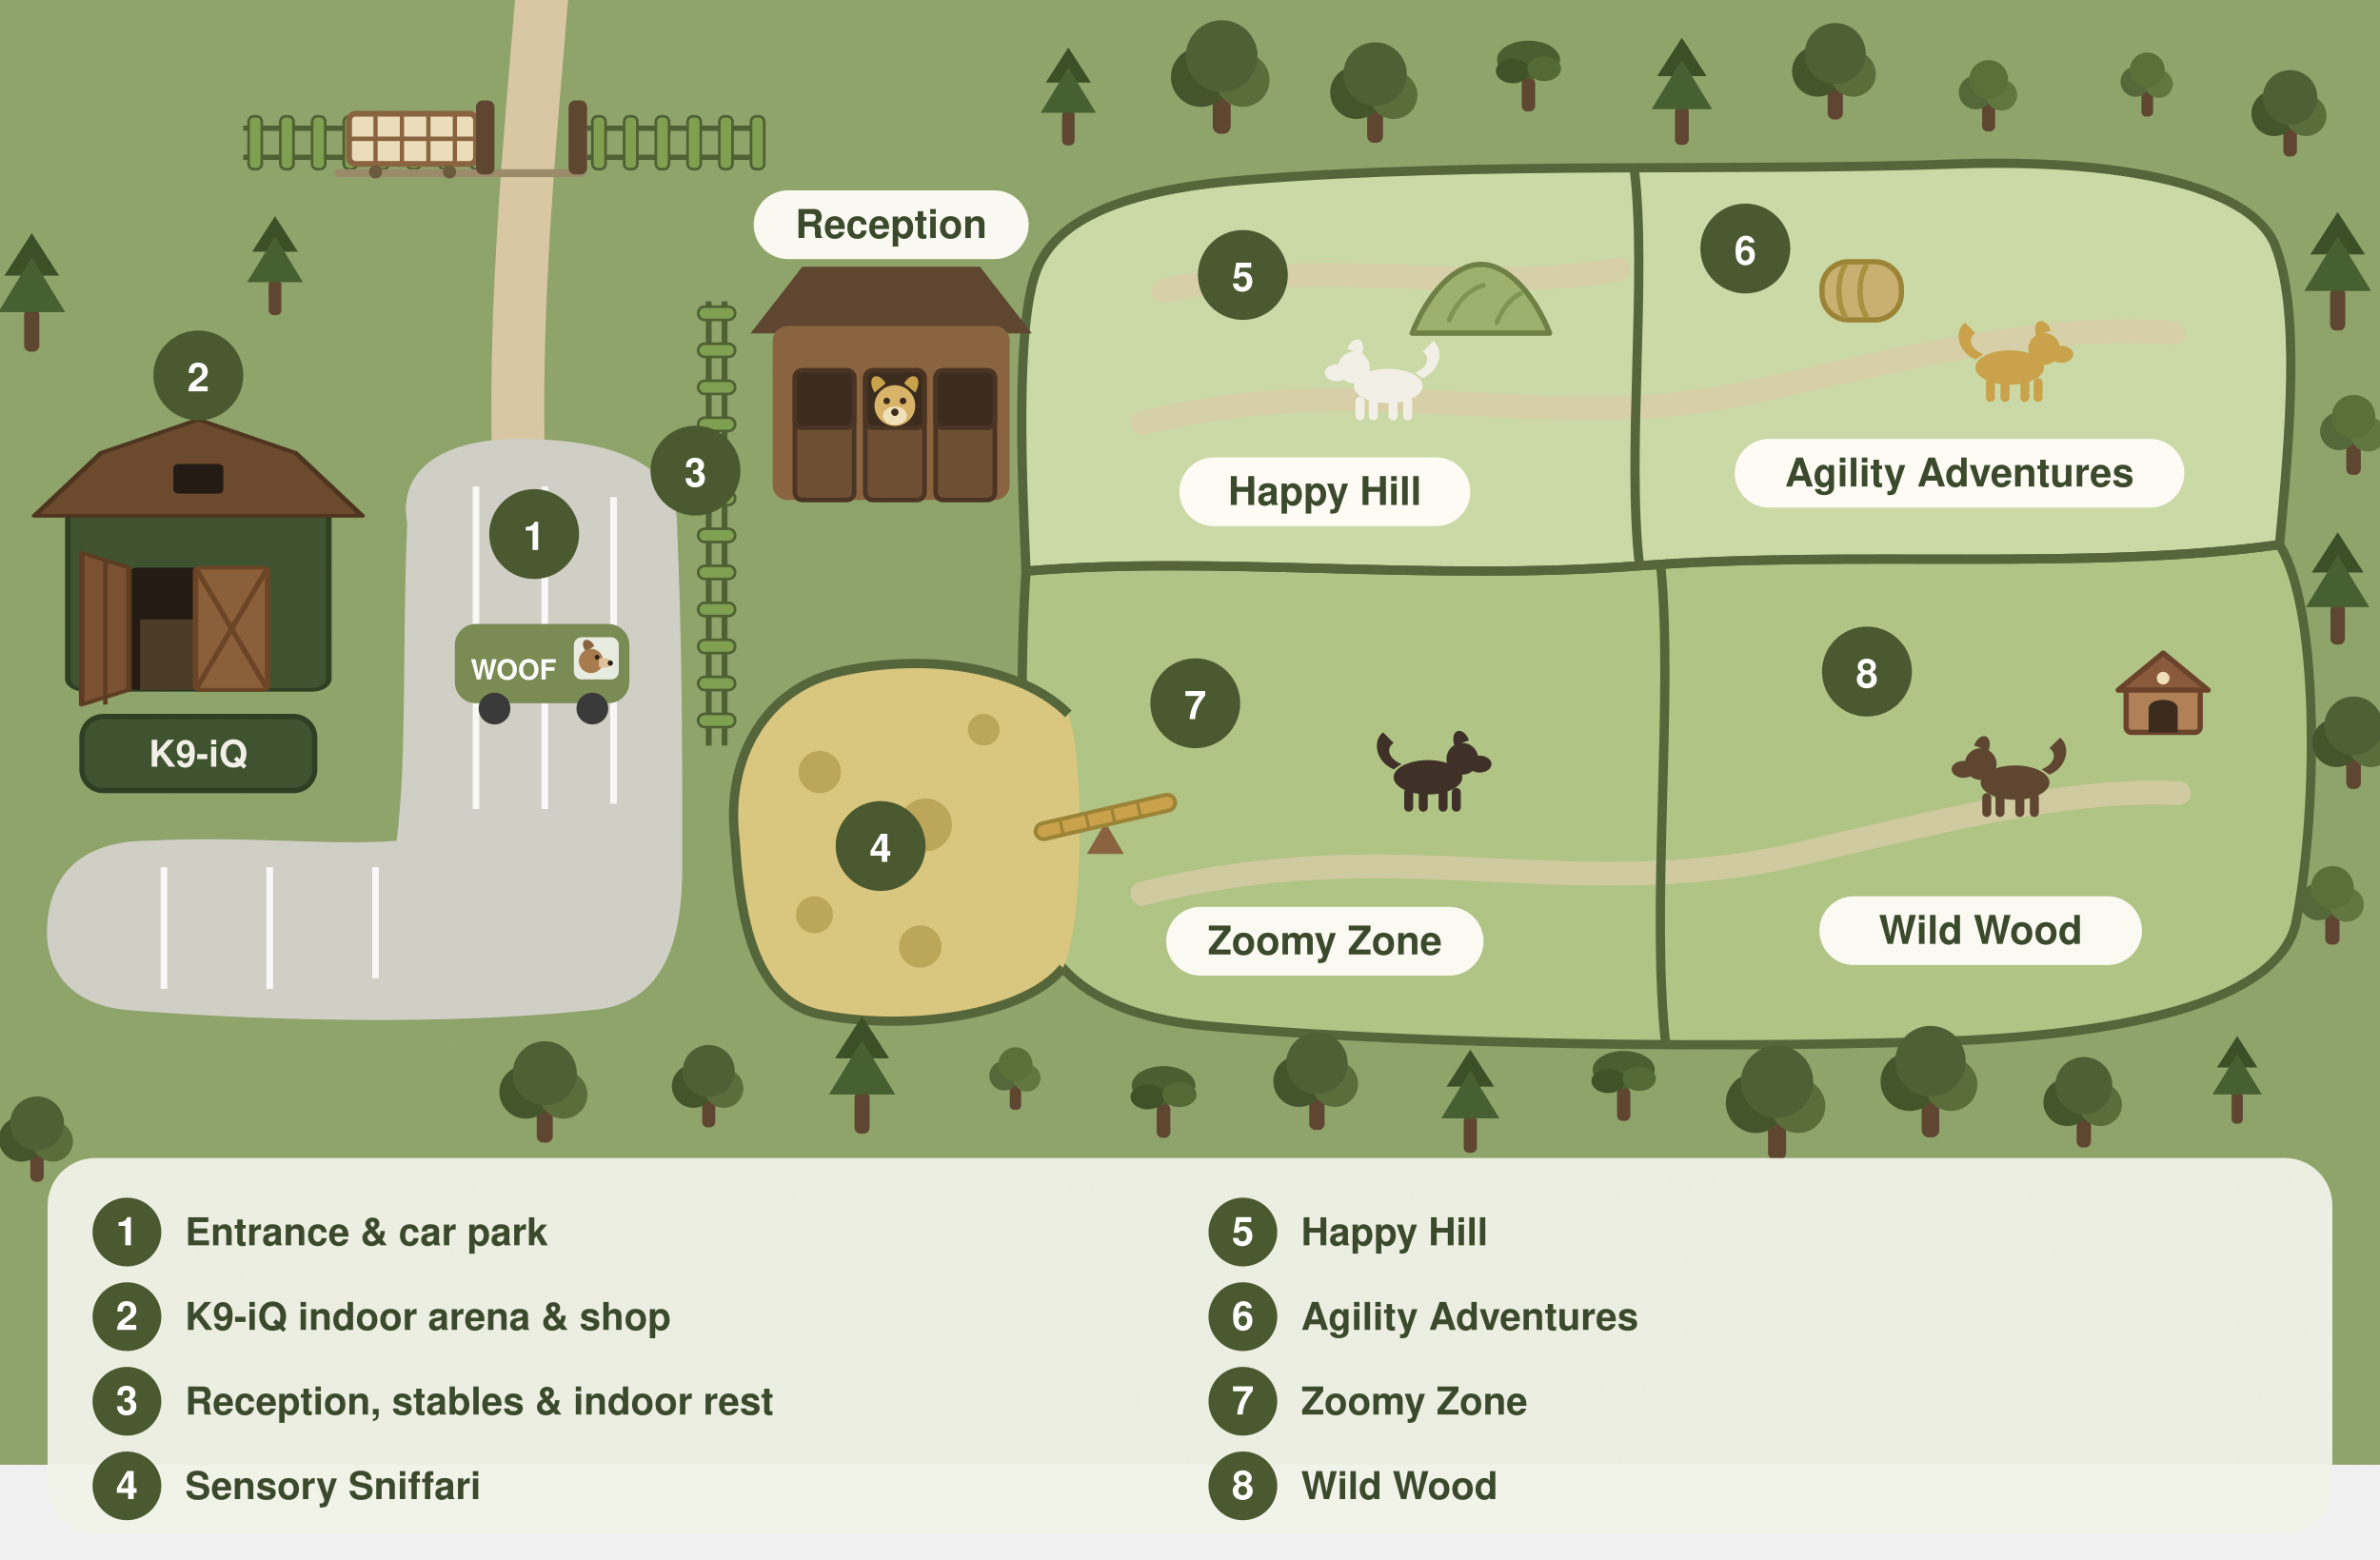
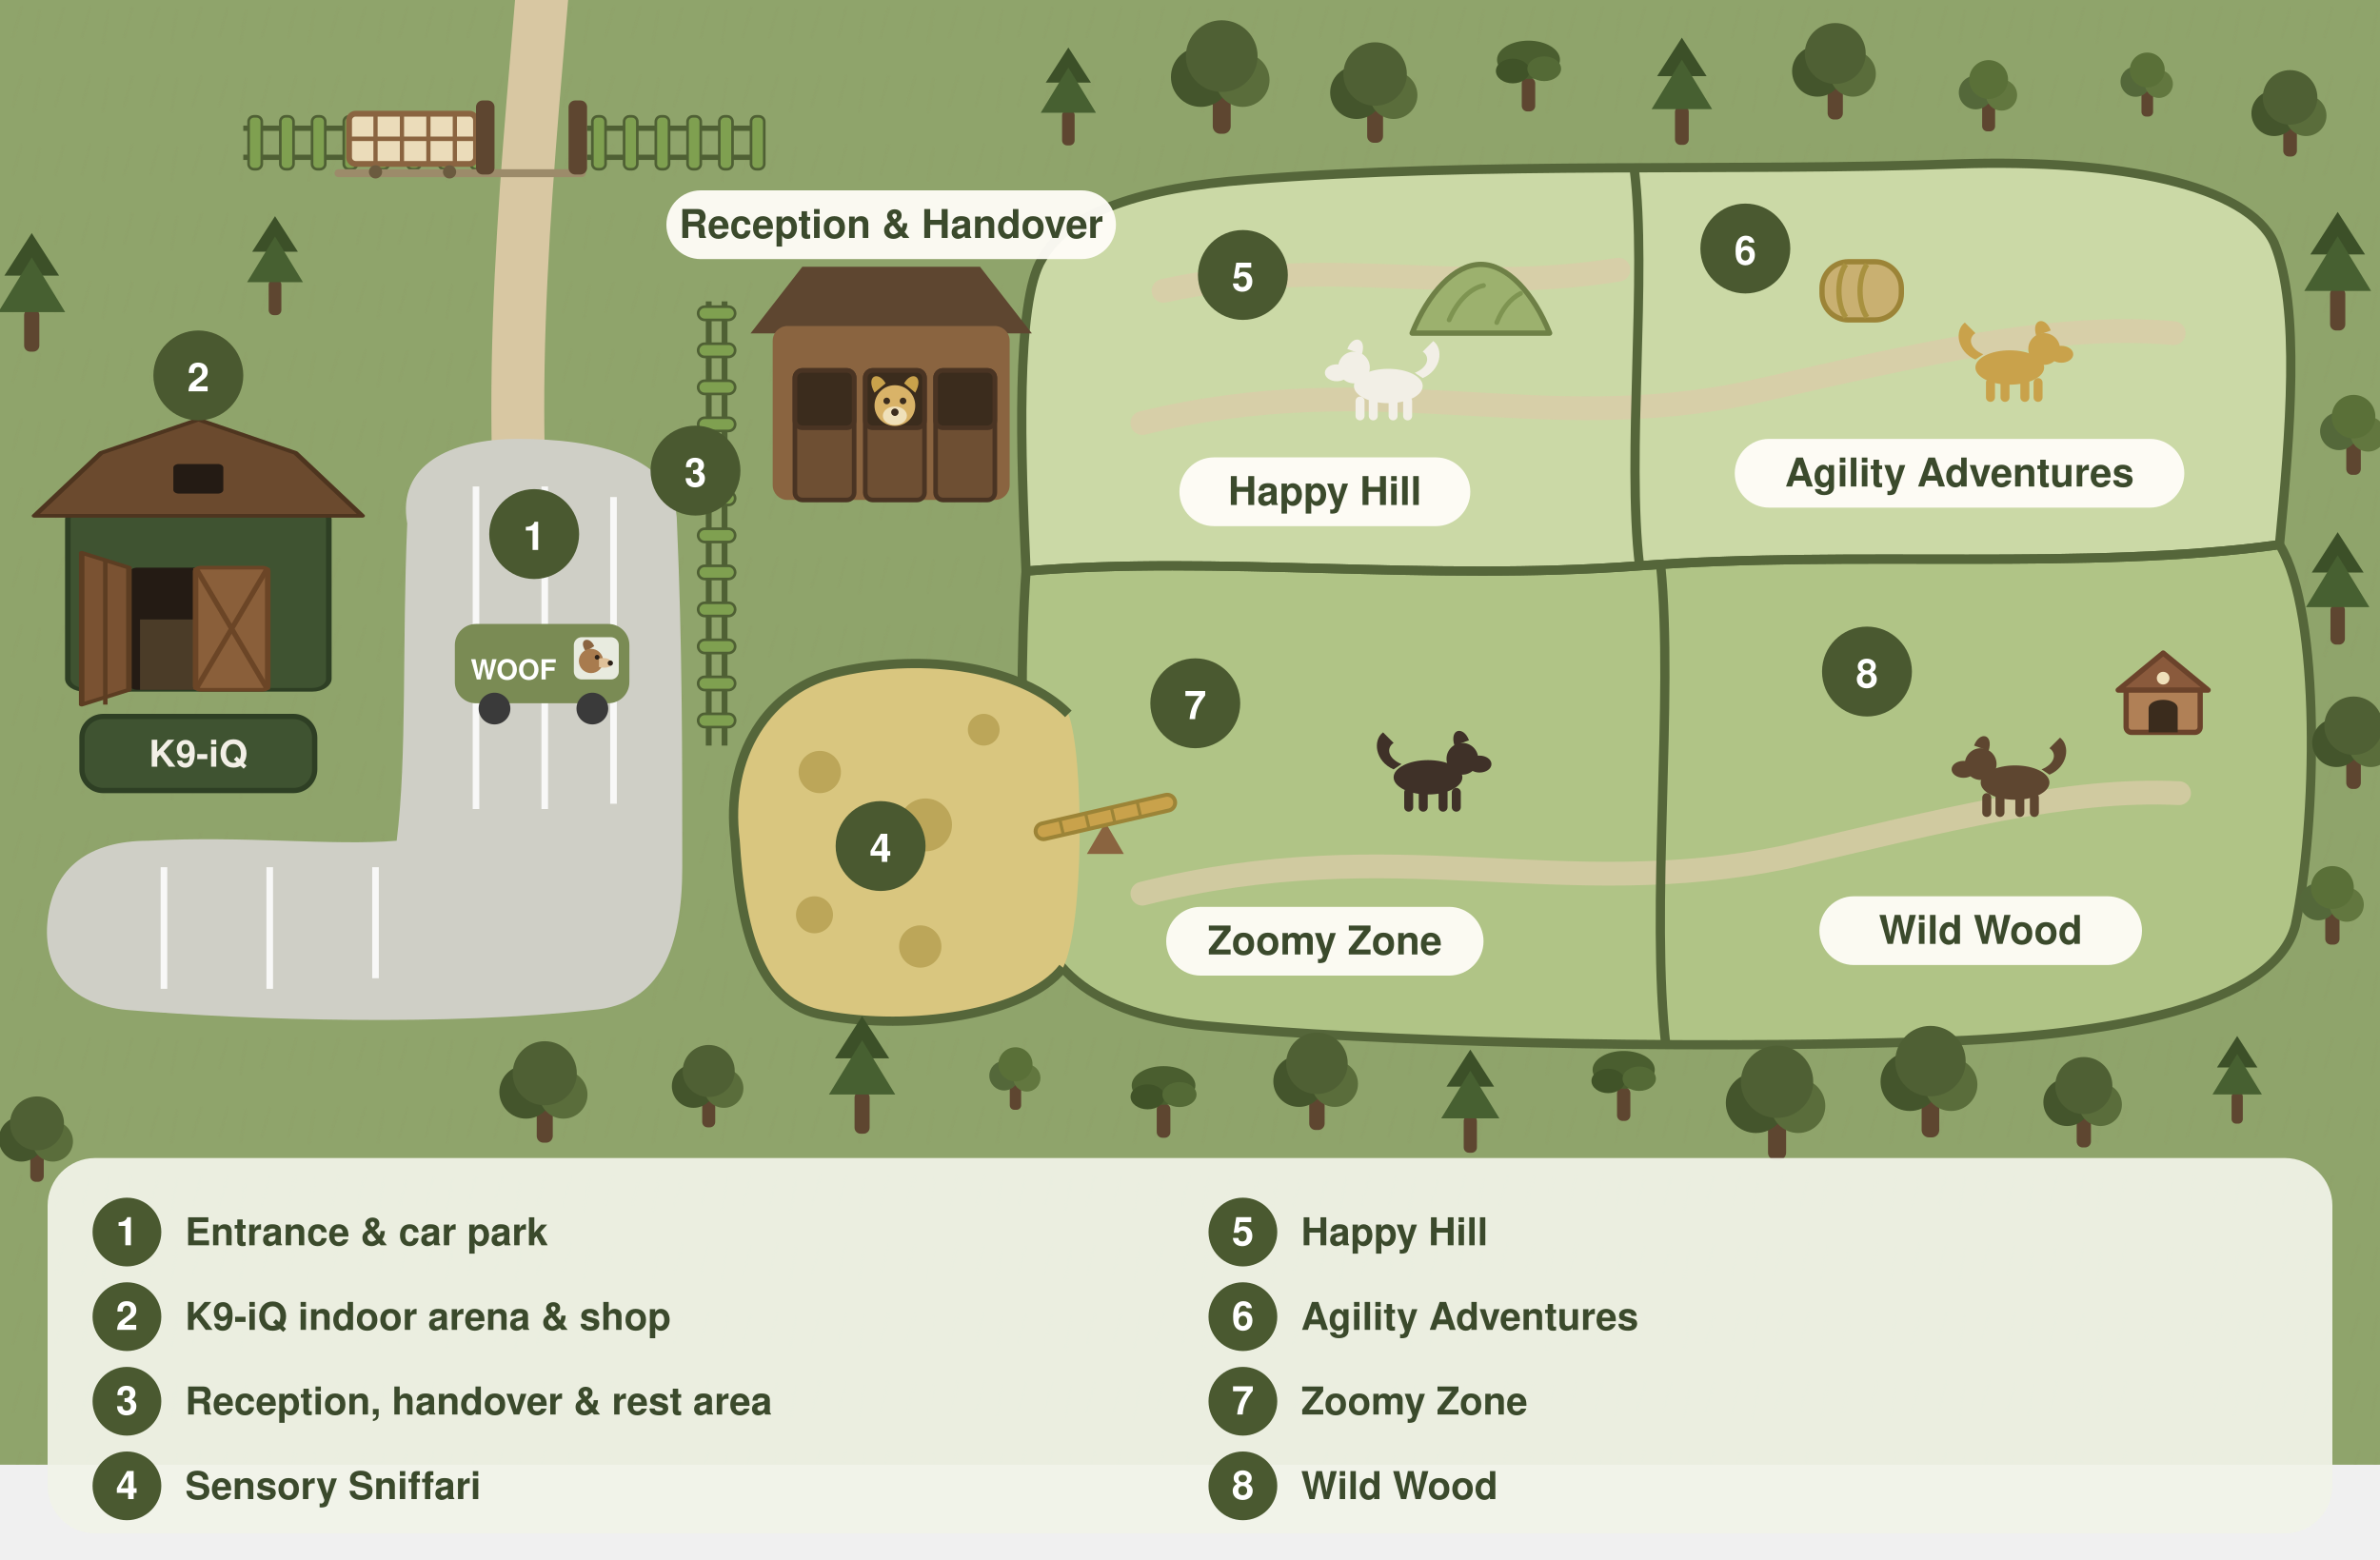
<svg xmlns="http://www.w3.org/2000/svg" viewBox="0 86 900 590" role="img" aria-labelledby="mapTitle mapDesc" font-family="system-ui, -apple-system, 'Segoe UI', Helvetica, sans-serif">
  <defs>
    <pattern id="grassTex" width="26" height="26" patternUnits="userSpaceOnUse">
      <path d="M5 22c1-4 2-7 3-11M13 24c1-5 1-8 2-12M21 22c1-4 2-7 3-11" stroke="#8FA168" stroke-width="1.4" fill="none" stroke-linecap="round" opacity=".38" />
    </pattern>
    <g id="tree">
      <rect x="-3" y="5" width="6" height="15" rx="2.5" fill="#5E4630" />
      <circle cx="-7" cy="1" r="10" fill="#44552C" />
      <circle cx="7" cy="2" r="9" fill="#5A6D3B" />
      <circle cx="0" cy="-6" r="12" fill="#4F6034" />
    </g>
    <g id="dog">
      <path d="M-13 -3C-20 -6 -21 -14 -17 -17L-13 -13C-16 -11 -15 -7 -10 -5Z" />
      <ellipse cx="0" cy="0" rx="13" ry="6.5" />
      <rect x="-9" y="4" width="3.4" height="9" rx="1.7" />
      <rect x="-3.5" y="4" width="3.4" height="9" rx="1.7" />
      <rect x="4" y="4" width="3.4" height="9" rx="1.7" />
      <rect x="9" y="4" width="3.4" height="9" rx="1.7" />
      <circle cx="13" cy="-7" r="6" />
      <ellipse cx="19.5" cy="-5" rx="4.5" ry="3.2" />
      <path d="M10 -12C8 -18.5 13.5 -19.5 15.5 -14Z" />
    </g>
    <g id="bale">
      <rect x="-15" y="-11" width="30" height="22" rx="10" fill="#C9B071" />
      <rect x="-15" y="-11" width="30" height="22" rx="10" fill="none" stroke="#9C8437" stroke-width="2" />
      <path d="M-6 -10C-9.5 -5 -9.5 5 -6 10M2 -10C-1.5 -5 -1.5 5 2 10" stroke="#A8913F" stroke-width="2" fill="none" />
    </g>
    <g id="tree2">
      <rect x="-2.5" y="6" width="5" height="14" rx="2" fill="#5E4630" />
      <path d="M0 -19L9 -5H-9Z" fill="#3C5028" />
      <path d="M0 -11L11 7H-11Z" fill="#476031" />
    </g>
    <g id="tree3">
      <rect x="-2.5" y="4" width="5" height="12" rx="2" fill="#5E4630" />
      <circle cx="-5" cy="1" r="6.5" fill="#54683A" />
      <circle cx="5" cy="2" r="6" fill="#62773F" />
      <circle cx="0" cy="-4" r="7.5" fill="#5A7038" />
    </g>
    <g id="tree4">
      <rect x="-3" y="4" width="6" height="15" rx="2.5" fill="#5E4630" />
      <ellipse cx="0" cy="-4" rx="14" ry="8.5" fill="#4A5E2F" />
      <ellipse cx="-7" cy="1" rx="7.5" ry="5.5" fill="#405328" />
      <ellipse cx="7" cy="0" rx="7.5" ry="5.5" fill="#546A36" />
    </g>
    <g id="doghouse">
      <rect x="-14" y="-2" width="28" height="17" rx="2" fill="#B08056" />
      <rect x="-14" y="-2" width="28" height="17" rx="2" fill="none" stroke="#6B432B" stroke-width="2" />
      <path d="M-17 -1L0 -15L17 -1Z" fill="#8A5A3C" />
      <path d="M-17 -1L0 -15L17 -1Z" fill="none" stroke="#6B432B" stroke-width="2" stroke-linejoin="round" />
      <path d="M-5.5 15V6C-5.5 1.6 5.5 1.6 5.5 6V15Z" fill="#3B2C1D" />
      <circle cx="0" cy="-5.5" r="2.4" fill="#EFE0BA" />
    </g>
    <g id="seesaw">
      <path d="M-7 11L0 -1L7 11Z" fill="#8A6440" />
      <g transform="translate(0 -3) rotate(-13)">
        <rect x="-27" y="-3" width="54" height="6" rx="3" fill="#C9A24B" />
        <rect x="-27" y="-3" width="54" height="6" rx="3" fill="none" stroke="#9C8437" stroke-width="1.5" />
        <path d="M-17 -3v6M-7 -3v6M3 -3v6M13 -3v6" stroke="#9C8437" stroke-width="1.2" fill="none" />
      </g>
    </g>
    <g id="hill">
      <path d="M-26 12C-20 -3 -10 -14 0 -14C10 -14 20 -3 26 12Z" fill="#9CB16E" stroke="#6E8046" stroke-width="2" stroke-linejoin="round" />
      <path d="M-12 7C-9 0 -4 -5 1 -6M6 8C8 3 11 -1 15 -3" stroke="#7E9451" stroke-width="1.8" fill="none" stroke-linecap="round" />
    </g>
    <style>
      .plate  { fill:#FFFDF8; opacity:.95; }
      .ptext  { fill:#3B4A2C; font-size:15px; font-weight:700; }
      .marker { fill:#4A5930; }
      .mnum   { fill:#ffffff; font-size:15px; font-weight:700; }
      .ltext  { fill:#3B4A2C; font-size:14.5px; font-weight:600; }
      .fence  { fill:none; stroke:#55663A; stroke-width:3.5; }
    </style>
  </defs>
  <rect width="900" height="640" fill="#8FA46B" />
  <rect width="900" height="640" fill="url(#grassTex)" />
  <path d="M210 6C208 78 194 168 196 258" stroke="#D8C7A2" stroke-width="20" fill="none" stroke-linecap="round" />
  <g>
    <path d="M92 134.5h88M92 145.5h88" stroke="#4F6034" stroke-width="2" fill="none" />
    <g fill="#7FA050" stroke="#4F6034" stroke-width="1">
      <rect x="94" y="130" width="5" height="20" rx="2" />
      <rect x="106" y="130" width="5" height="20" rx="2" />
      <rect x="118" y="130" width="5" height="20" rx="2" />
      <rect x="130" y="130" width="5" height="20" rx="2" />
      <rect x="142" y="130" width="5" height="20" rx="2" />
      <rect x="154" y="130" width="5" height="20" rx="2" />
      <rect x="166" y="130" width="5" height="20" rx="2" />
      <rect x="178" y="130" width="5" height="20" rx="2" />
    </g>
    <path d="M222 134.5h64M222 145.5h64" stroke="#4F6034" stroke-width="2" fill="none" />
    <g fill="#7FA050" stroke="#4F6034" stroke-width="1">
      <rect x="224" y="130" width="5" height="20" rx="2" />
      <rect x="236" y="130" width="5" height="20" rx="2" />
      <rect x="248" y="130" width="5" height="20" rx="2" />
      <rect x="260" y="130" width="5" height="20" rx="2" />
      <rect x="272" y="130" width="5" height="20" rx="2" />
      <rect x="284" y="130" width="5" height="20" rx="2" />
    </g>
    <path d="M128 151.5H220" stroke="#9C8B6A" stroke-width="3" stroke-linecap="round" fill="none" />
    <rect x="132" y="129" width="48" height="19" rx="2.5" fill="#EBDCBA" stroke="#8A6440" stroke-width="2.2" />
    <path d="M132 138.5h48" stroke="#8A6440" stroke-width="1.7" fill="none" />
    <path d="M142 129v19M152 129v19M162 129v19M172 129v19" stroke="#8A6440" stroke-width="1.6" fill="none" />
    <circle cx="142" cy="151" r="2.5" fill="#6B5B3F" />
    <circle cx="170" cy="151" r="2.5" fill="#6B5B3F" />
    <rect x="180" y="124" width="7" height="28" rx="2.5" fill="#5E4630" />
    <rect x="215" y="124" width="7" height="28" rx="2.5" fill="#5E4630" />
  </g>
  <path d="M388 302C386 258 384 200 394 184C404 166 432 157 472 154C560 147 660 151 740 148            C802 146 850 156 860 178C870 202 866 250 862 292C790 302 700 294 620 300            C540 306 460 296 388 302Z" fill="#CBD9A6" />
  <path d="M388 302C460 296 540 306 620 300C700 294 790 302 862 292C878 318 876 398 868 436            C860 466 800 478 730 480C630 483 520 480 456 474C414 470 390 452 388 416            C386 372 386 330 388 302Z" fill="#B0C486" />
  <g stroke="#DBCCA8" stroke-width="9" fill="none" stroke-linecap="round" opacity=".75">
    <path d="M432 246c90-22 150 6 232-12 62-14 112-26 158-22" />
    <path d="M432 424c96-24 158 4 244-14 60-14 106-26 148-24" />
    <path d="M440 196c64-14 110 2 172-8" />
  </g>
  <path d="M388 302C386 258 384 200 394 184C404 166 432 157 472 154C560 147 660 151 740 148            C802 146 850 156 860 178C870 202 866 250 862 292" class="fence" />
  <path d="M388 302C460 296 540 306 620 300C700 294 790 302 862 292C878 318 876 398 868 436            C860 466 800 478 730 480C630 483 520 480 456 474C414 470 390 452 388 416            C386 372 386 330 388 302Z" class="fence" />
  <path d="M388 302C460 296 540 306 620 300C700 294 790 302 862 292" class="fence" stroke="#6B7C47" />
  <path d="M618 150C623 190 615 258 620 300" class="fence" stroke="#6B7C47" />
  <path d="M628 300C633 350 624 430 630 482" class="fence" stroke="#6B7C47" />
  <path d="M278 404C274 372 290 346 318 340C350 333 386 338 404 356            C410 372 410 436 402 452C388 470 344 476 312 470            C286 466 280 436 278 404Z" fill="#D9C67F" />
  <path d="M404 356C386 338 350 333 318 340C290 346 274 372 278 404            C280 436 286 466 312 470C344 476 388 470 402 452" class="fence" />
  <g fill="#A8913F" opacity=".6">
    <circle cx="310" cy="378" r="8" />
    <circle cx="350" cy="398" r="10" />
    <circle cx="372" cy="362" r="6" />
    <circle cx="308" cy="432" r="7" />
    <circle cx="348" cy="444" r="8" />
  </g>
  <g transform="translate(106 69.3) scale(0.7)">
    <path d="M254 204L282 168H378L406 204Z" fill="#5E4630" />
    <rect x="266" y="200" width="128" height="94" rx="8" fill="#8A6440" />
    <g stroke="#4A3423" stroke-width="2.5">
      <rect x="278" y="224" width="32" height="70" rx="4" fill="#6E4F33" />
      <rect x="278" y="224" width="32" height="31" rx="4" fill="#3B2C1D" />
      <rect x="316" y="224" width="32" height="70" rx="4" fill="#6E4F33" />
      <rect x="316" y="224" width="32" height="31" rx="4" fill="#3B2C1D" />
      <rect x="354" y="224" width="32" height="70" rx="4" fill="#6E4F33" />
      <rect x="354" y="224" width="32" height="31" rx="4" fill="#3B2C1D" />
    </g>
    <g transform="translate(332 243)" stroke="none">
      <path d="M-11 -7C-16 -16 -9 -19 -5 -12Z" fill="#C9A24B" />
      <path d="M11 -7C16 -16 9 -19 5 -12Z" fill="#C9A24B" />
      <circle r="11" fill="#D9B368" />
      <ellipse cy="5.5" rx="6.5" ry="5" fill="#EFE0BA" />
      <circle cx="-4.4" cy="-2.5" r="1.8" fill="#3B2C1D" />
      <circle cx="4.4" cy="-2.5" r="1.8" fill="#3B2C1D" />
      <circle cy="3.6" r="2" fill="#3B2C1D" />
    </g>
  </g>
  <g>
    <path d="M154 284C150 262 170 252 196 252C224 252 256 258 256 284              C258 330 258 370 258 414C258 444 250 466 224 468              C170 474 96 472 48 468C26 466 16 452 18 434              C20 414 34 404 56 404C92 402 126 406 150 404              C154 372 152 330 154 284Z" fill="#CFCFC6" />
    <g stroke="#FFFFFF" stroke-width="2.5" opacity=".85">
      <path d="M180 270v122M206 270v122M232 274v116" />
      <path d="M62 414v46M102 414v46M142 414v42" />
    </g>
    <g transform="translate(172 322)">
      <rect x="0" y="0" width="66" height="30" rx="8" fill="#7A8B54" />
      <rect x="45" y="5" width="17" height="16" rx="3" fill="#EDEFE6" opacity=".95" />
      <g transform="translate(52.5 14)">
        <path d="M-3 -3.6C-6.2 -8.4 -1.4 -9.6 0.2 -5.6Z" fill="#8A6440" />
        <circle cx="-1" cy="0" r="4.6" fill="#A87B4E" />
        <path d="M2 -0.9C4.7 -1.5 6.8 -0.7 6.8 0.9C6.8 2.4 4.5 2.9 2 2.3Z" fill="#DFC199" />
        <circle cx="6.3" cy="0.8" r="1" fill="#2B2118" />
        <circle cx="1.3" cy="-1.4" r=".9" fill="#2B2118" />
      </g>
      <text x="6" y="21" font-size="10.5" font-weight="700" fill="#FFFFFF">WOOF</text>
      <circle cx="15" cy="32" r="6" fill="#3A3A3A" />
      <circle cx="52" cy="32" r="6" fill="#3A3A3A" />
    </g>
  </g>
  <g>
    <path d="M268 200V368M274 200V368" stroke="#4F6034" stroke-width="2.2" fill="none" />
    <g fill="#7FA050" stroke="#4F6034" stroke-width="1">
      <rect x="264" y="202" width="14" height="5" rx="2.5" />
      <rect x="264" y="216" width="14" height="5" rx="2.5" />
      <rect x="264" y="230" width="14" height="5" rx="2.5" />
      <rect x="264" y="244" width="14" height="5" rx="2.5" />
      <rect x="264" y="258" width="14" height="5" rx="2.5" />
      <rect x="264" y="272" width="14" height="5" rx="2.5" />
      <rect x="264" y="286" width="14" height="5" rx="2.5" />
      <rect x="264" y="300" width="14" height="5" rx="2.5" />
      <rect x="264" y="314" width="14" height="5" rx="2.5" />
      <rect x="264" y="328" width="14" height="5" rx="2.5" />
      <rect x="264" y="342" width="14" height="5" rx="2.5" />
      <rect x="264" y="356" width="14" height="5" rx="2.5" />
    </g>
  </g>
  <g transform="translate(-3.75 92.1) scale(1.05 0.7)">
    <rect x="28" y="266" width="94" height="98" rx="6" fill="#3F5331" />
    <rect x="28" y="266" width="94" height="98" rx="6" fill="none" stroke="#2E3F24" stroke-width="2" />
    <path d="M16 270L40 236L75 218L110 236L134 270Z" fill="#6B4A2E" />
    <path d="M16 270L40 236L75 218L110 236L134 270Z" fill="none" stroke="#4E351F" stroke-width="2" stroke-linejoin="round" />
    <rect x="66" y="242" width="18" height="16" rx="2" fill="#241B14" />
    <rect x="50" y="298" width="50" height="66" rx="3" fill="#241B14" />
    <rect x="54" y="326" width="20" height="38" fill="#7A6440" opacity=".45" />
    <rect x="74" y="298" width="26" height="66" rx="2" fill="#8A5F3A" />
    <path d="M74 298l26 66M100 298l-26 66" stroke="#6B4526" stroke-width="2" fill="none" />
    <rect x="74" y="298" width="26" height="66" rx="2" fill="none" stroke="#6B4526" stroke-width="2" />
    <path d="M50 298L33 290L33 372L50 364Z" fill="#7A5232" />
    <path d="M50 298L33 290L33 372L50 364Z" fill="none" stroke="#5C3D22" stroke-width="2" stroke-linejoin="round" />
    <path d="M41.5 294v78" stroke="#5C3D22" stroke-width="1.6" fill="none" />
  </g>
  <g>
    <rect x="31" y="357" width="88" height="28" rx="8" fill="#3F5331" stroke="#2E3F24" stroke-width="2" />
    <text x="75" y="376" font-size="14" font-weight="700" fill="#F2EFE6" text-anchor="middle">K9-iQ</text>
  </g>
  <use href="#bale" x="704" y="196" />
  <use href="#hill" x="560" y="200" />
  <use href="#seesaw" x="418" y="398" />
  <use href="#doghouse" x="818" y="348" />
  <use href="#dog" transform="translate(525 232) scale(-1 1)" fill="#F2EFE6" />
  <use href="#dog" transform="translate(760 225)" fill="#C9A24B" />
  <use href="#dog" transform="translate(540 380)" fill="#3F3128" />
  <use href="#dog" transform="translate(762 382) scale(-1 1)" fill="#5E4630" />
  <g>
    <use href="#tree2" transform="translate(404 122) scale(0.95)" />
    <use href="#tree" transform="translate(462 114) scale(1.13)" />
    <use href="#tree" x="520" y="120" />
    <use href="#tree4" transform="translate(578 112) scale(0.85)" />
    <use href="#tree2" transform="translate(636 120) scale(1.04)" />
    <use href="#tree" transform="translate(694 112) scale(0.96)" />
    <use href="#tree3" transform="translate(752 120) scale(0.98)" />
    <use href="#tree3" transform="translate(812 116) scale(0.88)" />
    <use href="#tree" transform="translate(866 128) scale(0.86)" />
    <use href="#tree2" transform="translate(884 188) scale(1.15)" />
    <use href="#tree3" transform="translate(890 248) scale(1.1)" />
    <use href="#tree2" transform="translate(884 308) scale(1.09)" />
    <use href="#tree" transform="translate(890 366) scale(0.92)" />
    <use href="#tree3" transform="translate(882 426) scale(1.08)" />
    <use href="#tree2" transform="translate(846 494) scale(0.85)" />
    <use href="#tree" transform="translate(788 502) scale(0.9)" />
    <use href="#tree" transform="translate(730 494) scale(1.11)" />
    <use href="#tree" transform="translate(672 502) scale(1.14)" />
    <use href="#tree4" transform="translate(614 494) scale(0.84)" />
    <use href="#tree2" x="556" y="502" />
    <use href="#tree" transform="translate(498 494) scale(0.97)" />
    <use href="#tree4" transform="translate(440 500) scale(0.86)" />
    <use href="#tree3" transform="translate(384 492) scale(0.86)" />
    <use href="#tree2" transform="translate(326 492) scale(1.14)" />
    <use href="#tree" transform="translate(268 496) scale(0.82)" />
    <use href="#tree" transform="translate(206 498) scale(1.01)" />
    <use href="#tree" transform="translate(14 516) scale(0.85)" />
    <use href="#tree2" transform="translate(12 196) scale(1.15)" />
    <use href="#tree2" transform="translate(104 186) scale(0.96)" />
  </g>
  <g>
    <circle class="marker" cx="202" cy="288" r="17" />
    <text class="mnum" x="202" y="294" text-anchor="middle">1</text>
    <circle class="marker" cx="75" cy="228" r="17" />
    <text class="mnum" x="75" y="234" text-anchor="middle">2</text>
    <circle class="marker" cx="263" cy="264" r="17" />
    <text class="mnum" x="263" y="270" text-anchor="middle">3</text>
    <circle class="marker" cx="333" cy="406" r="17" />
    <text class="mnum" x="333" y="412" text-anchor="middle">4</text>
    <circle class="marker" cx="470" cy="190" r="17" />
    <text class="mnum" x="470" y="196" text-anchor="middle">5</text>
    <circle class="marker" cx="660" cy="180" r="17" />
    <text class="mnum" x="660" y="186" text-anchor="middle">6</text>
    <circle class="marker" cx="452" cy="352" r="17" />
    <text class="mnum" x="452" y="358" text-anchor="middle">7</text>
    <circle class="marker" cx="706" cy="340" r="17" />
    <text class="mnum" x="706" y="346" text-anchor="middle">8</text>
  </g>
-   <rect class="plate" x="285" y="158" width="104" height="26" rx="13" />
-   <text class="ptext" x="337" y="176" text-anchor="middle">Reception</text>
+   <rect class="plate" x="252" y="158" width="170" height="26" rx="13" />
+   <text class="ptext" x="337" y="176" text-anchor="middle">Reception &amp; Handover</text>
  <rect class="plate" x="446" y="259" width="110" height="26" rx="13" />
  <text class="ptext" x="501" y="277" text-anchor="middle">Happy Hill</text>
  <rect class="plate" x="656" y="252" width="170" height="26" rx="13" />
  <text class="ptext" x="741" y="270" text-anchor="middle">Agility Adventures</text>
  <rect class="plate" x="441" y="429" width="120" height="26" rx="13" />
  <text class="ptext" x="501" y="447" text-anchor="middle">Zoomy Zone</text>
  <rect class="plate" x="688" y="425" width="122" height="26" rx="13" />
  <text class="ptext" x="749" y="443" text-anchor="middle">Wild Wood</text>
  <g>
    <rect x="18" y="524" width="864" height="142" rx="18" fill="#F1F3E8" opacity=".93" />
    <g>
      <circle class="marker" cx="48" cy="552" r="13" />
      <text class="mnum" x="48" y="557" text-anchor="middle">1</text>
      <text class="ltext" x="70" y="557">Entrance &amp; car park</text>
    </g>
    <g>
      <circle class="marker" cx="470" cy="552" r="13" />
      <text class="mnum" x="470" y="557" text-anchor="middle">5</text>
      <text class="ltext" x="492" y="557">Happy Hill</text>
    </g>
    <g>
      <circle class="marker" cx="48" cy="584" r="13" />
      <text class="mnum" x="48" y="589" text-anchor="middle">2</text>
      <text class="ltext" x="70" y="589">K9-iQ indoor arena &amp; shop</text>
    </g>
    <g>
      <circle class="marker" cx="470" cy="584" r="13" />
      <text class="mnum" x="470" y="589" text-anchor="middle">6</text>
      <text class="ltext" x="492" y="589">Agility Adventures</text>
    </g>
    <g>
      <circle class="marker" cx="48" cy="616" r="13" />
      <text class="mnum" x="48" y="621" text-anchor="middle">3</text>
-       <text class="ltext" x="70" y="621">Reception, stables &amp; indoor rest</text>
+       <text class="ltext" x="70" y="621">Reception, handover &amp; rest area</text>
    </g>
    <g>
      <circle class="marker" cx="470" cy="616" r="13" />
      <text class="mnum" x="470" y="621" text-anchor="middle">7</text>
      <text class="ltext" x="492" y="621">Zoomy Zone</text>
    </g>
    <g>
      <circle class="marker" cx="48" cy="648" r="13" />
      <text class="mnum" x="48" y="653" text-anchor="middle">4</text>
      <text class="ltext" x="70" y="653">Sensory Sniffari</text>
    </g>
    <g>
      <circle class="marker" cx="470" cy="648" r="13" />
      <text class="mnum" x="470" y="653" text-anchor="middle">8</text>
      <text class="ltext" x="492" y="653">Wild Wood</text>
    </g>
  </g>
</svg>
